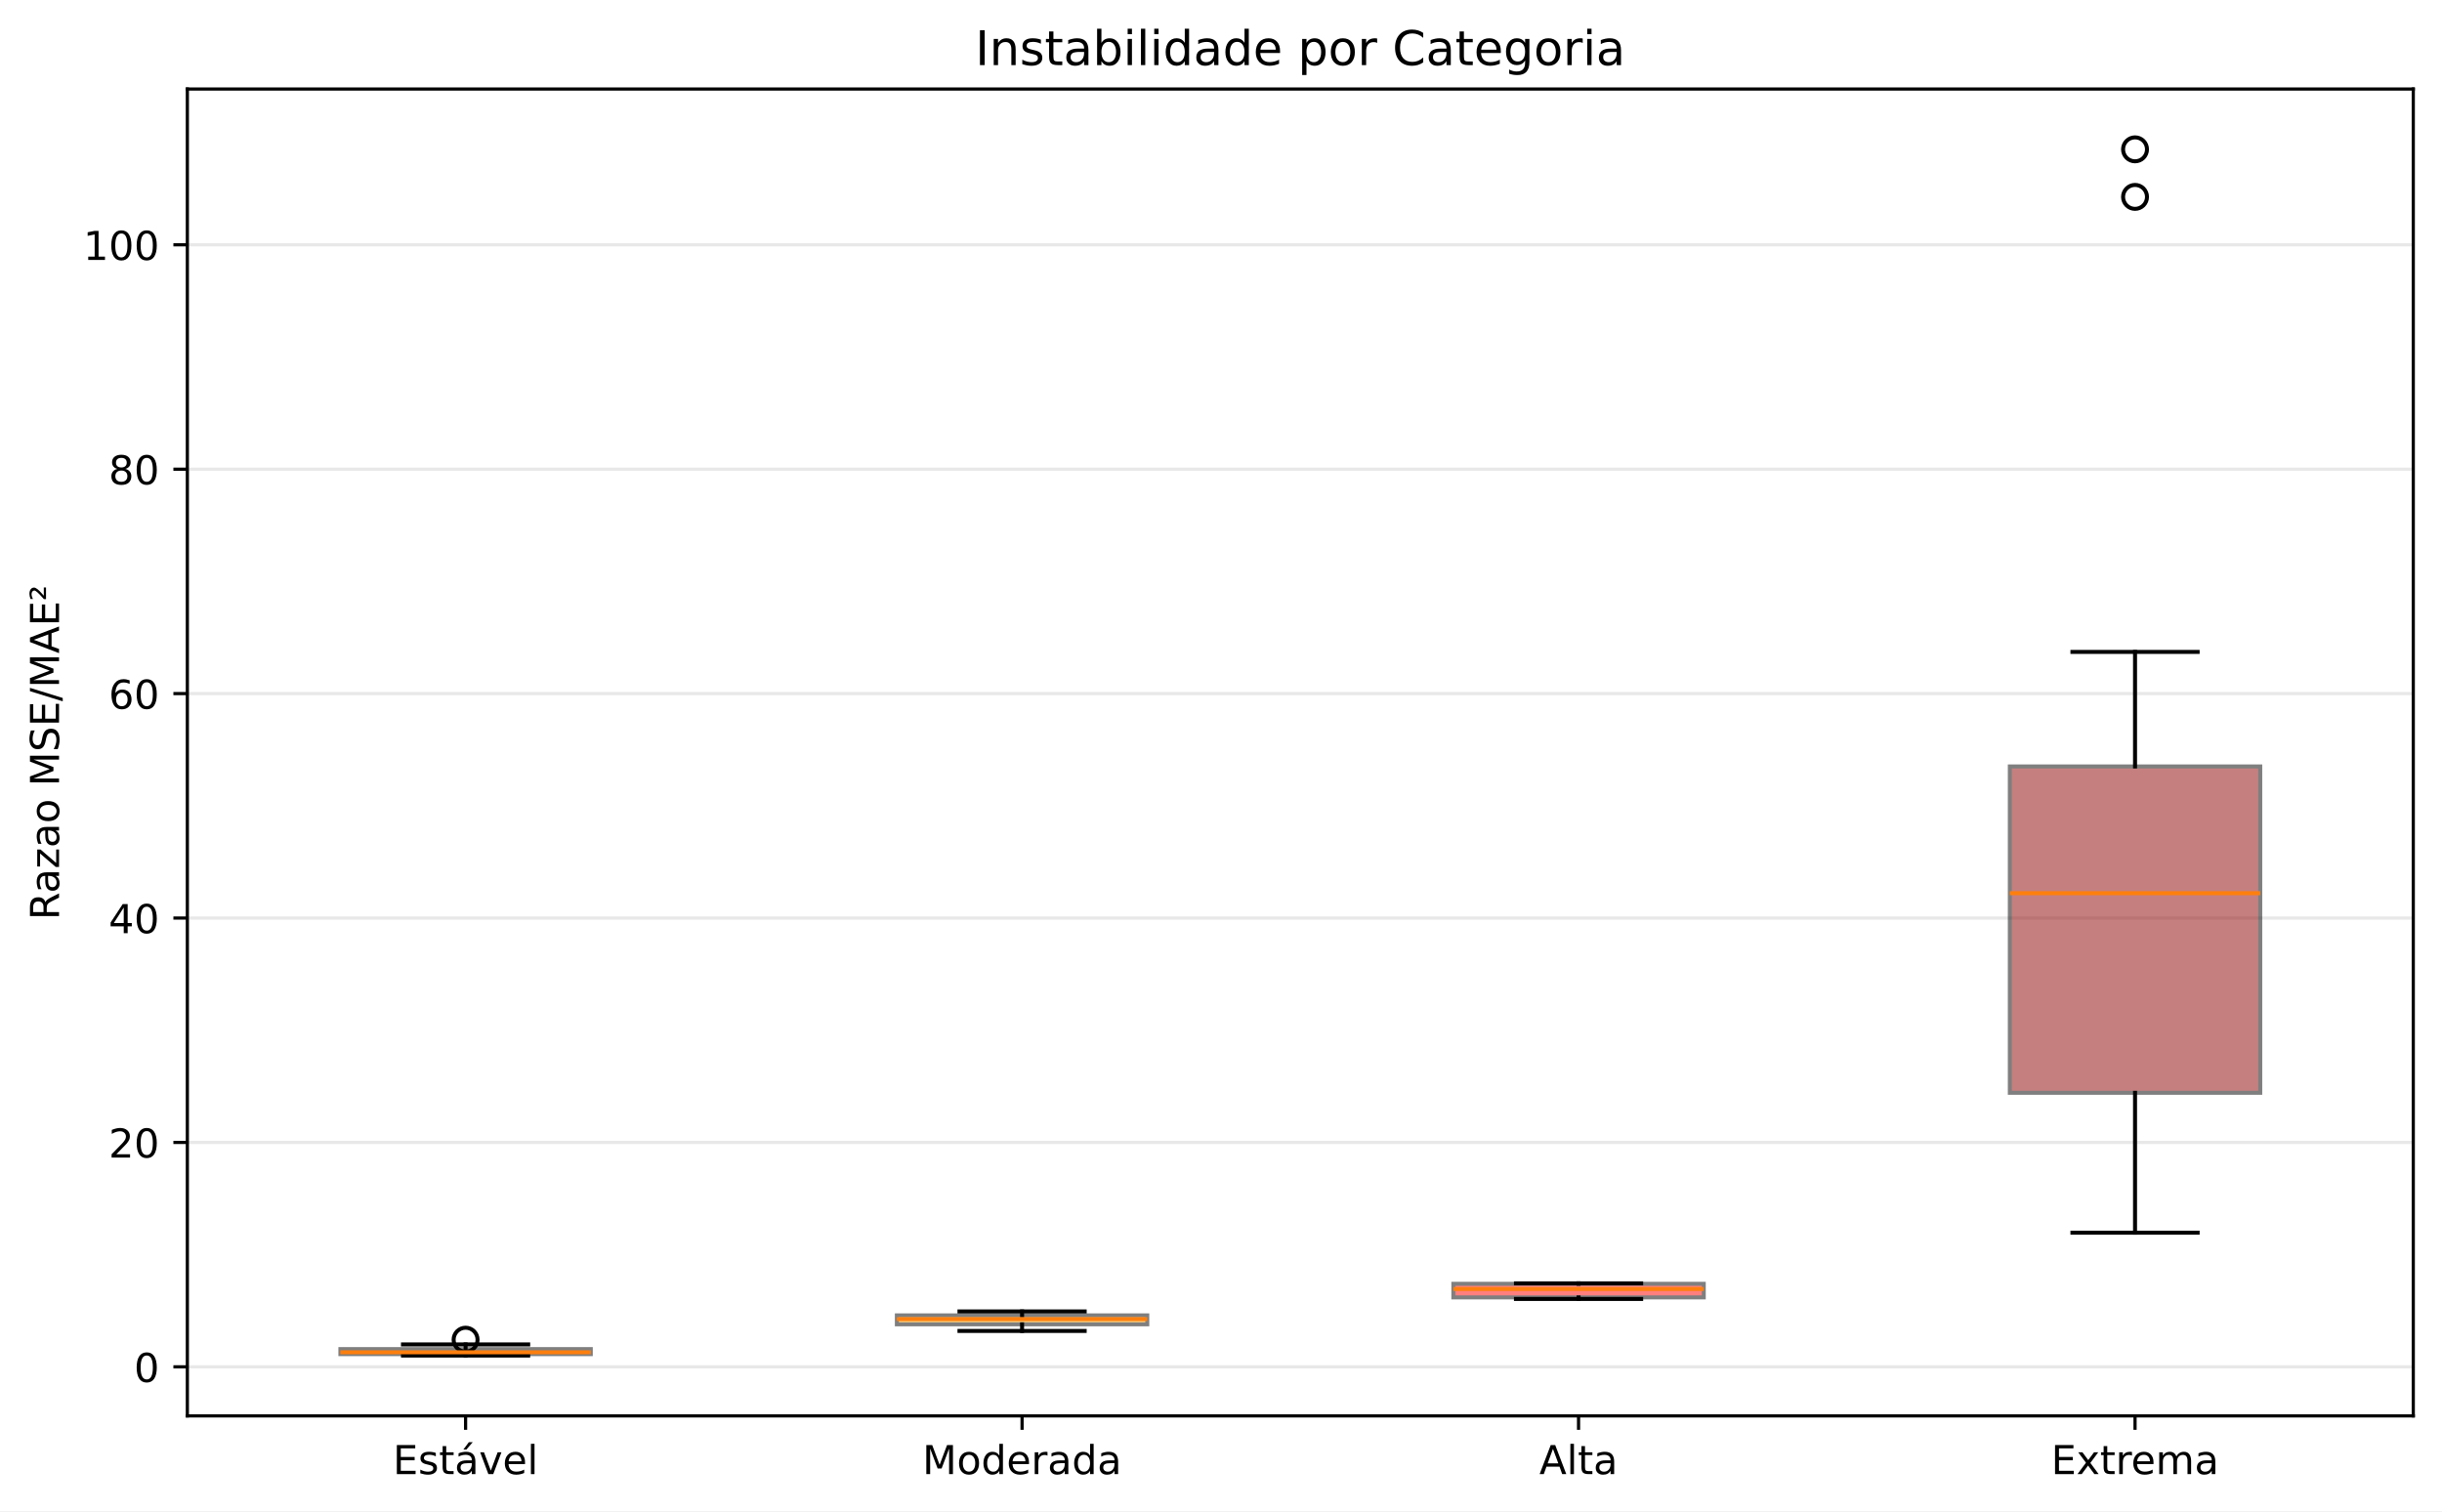
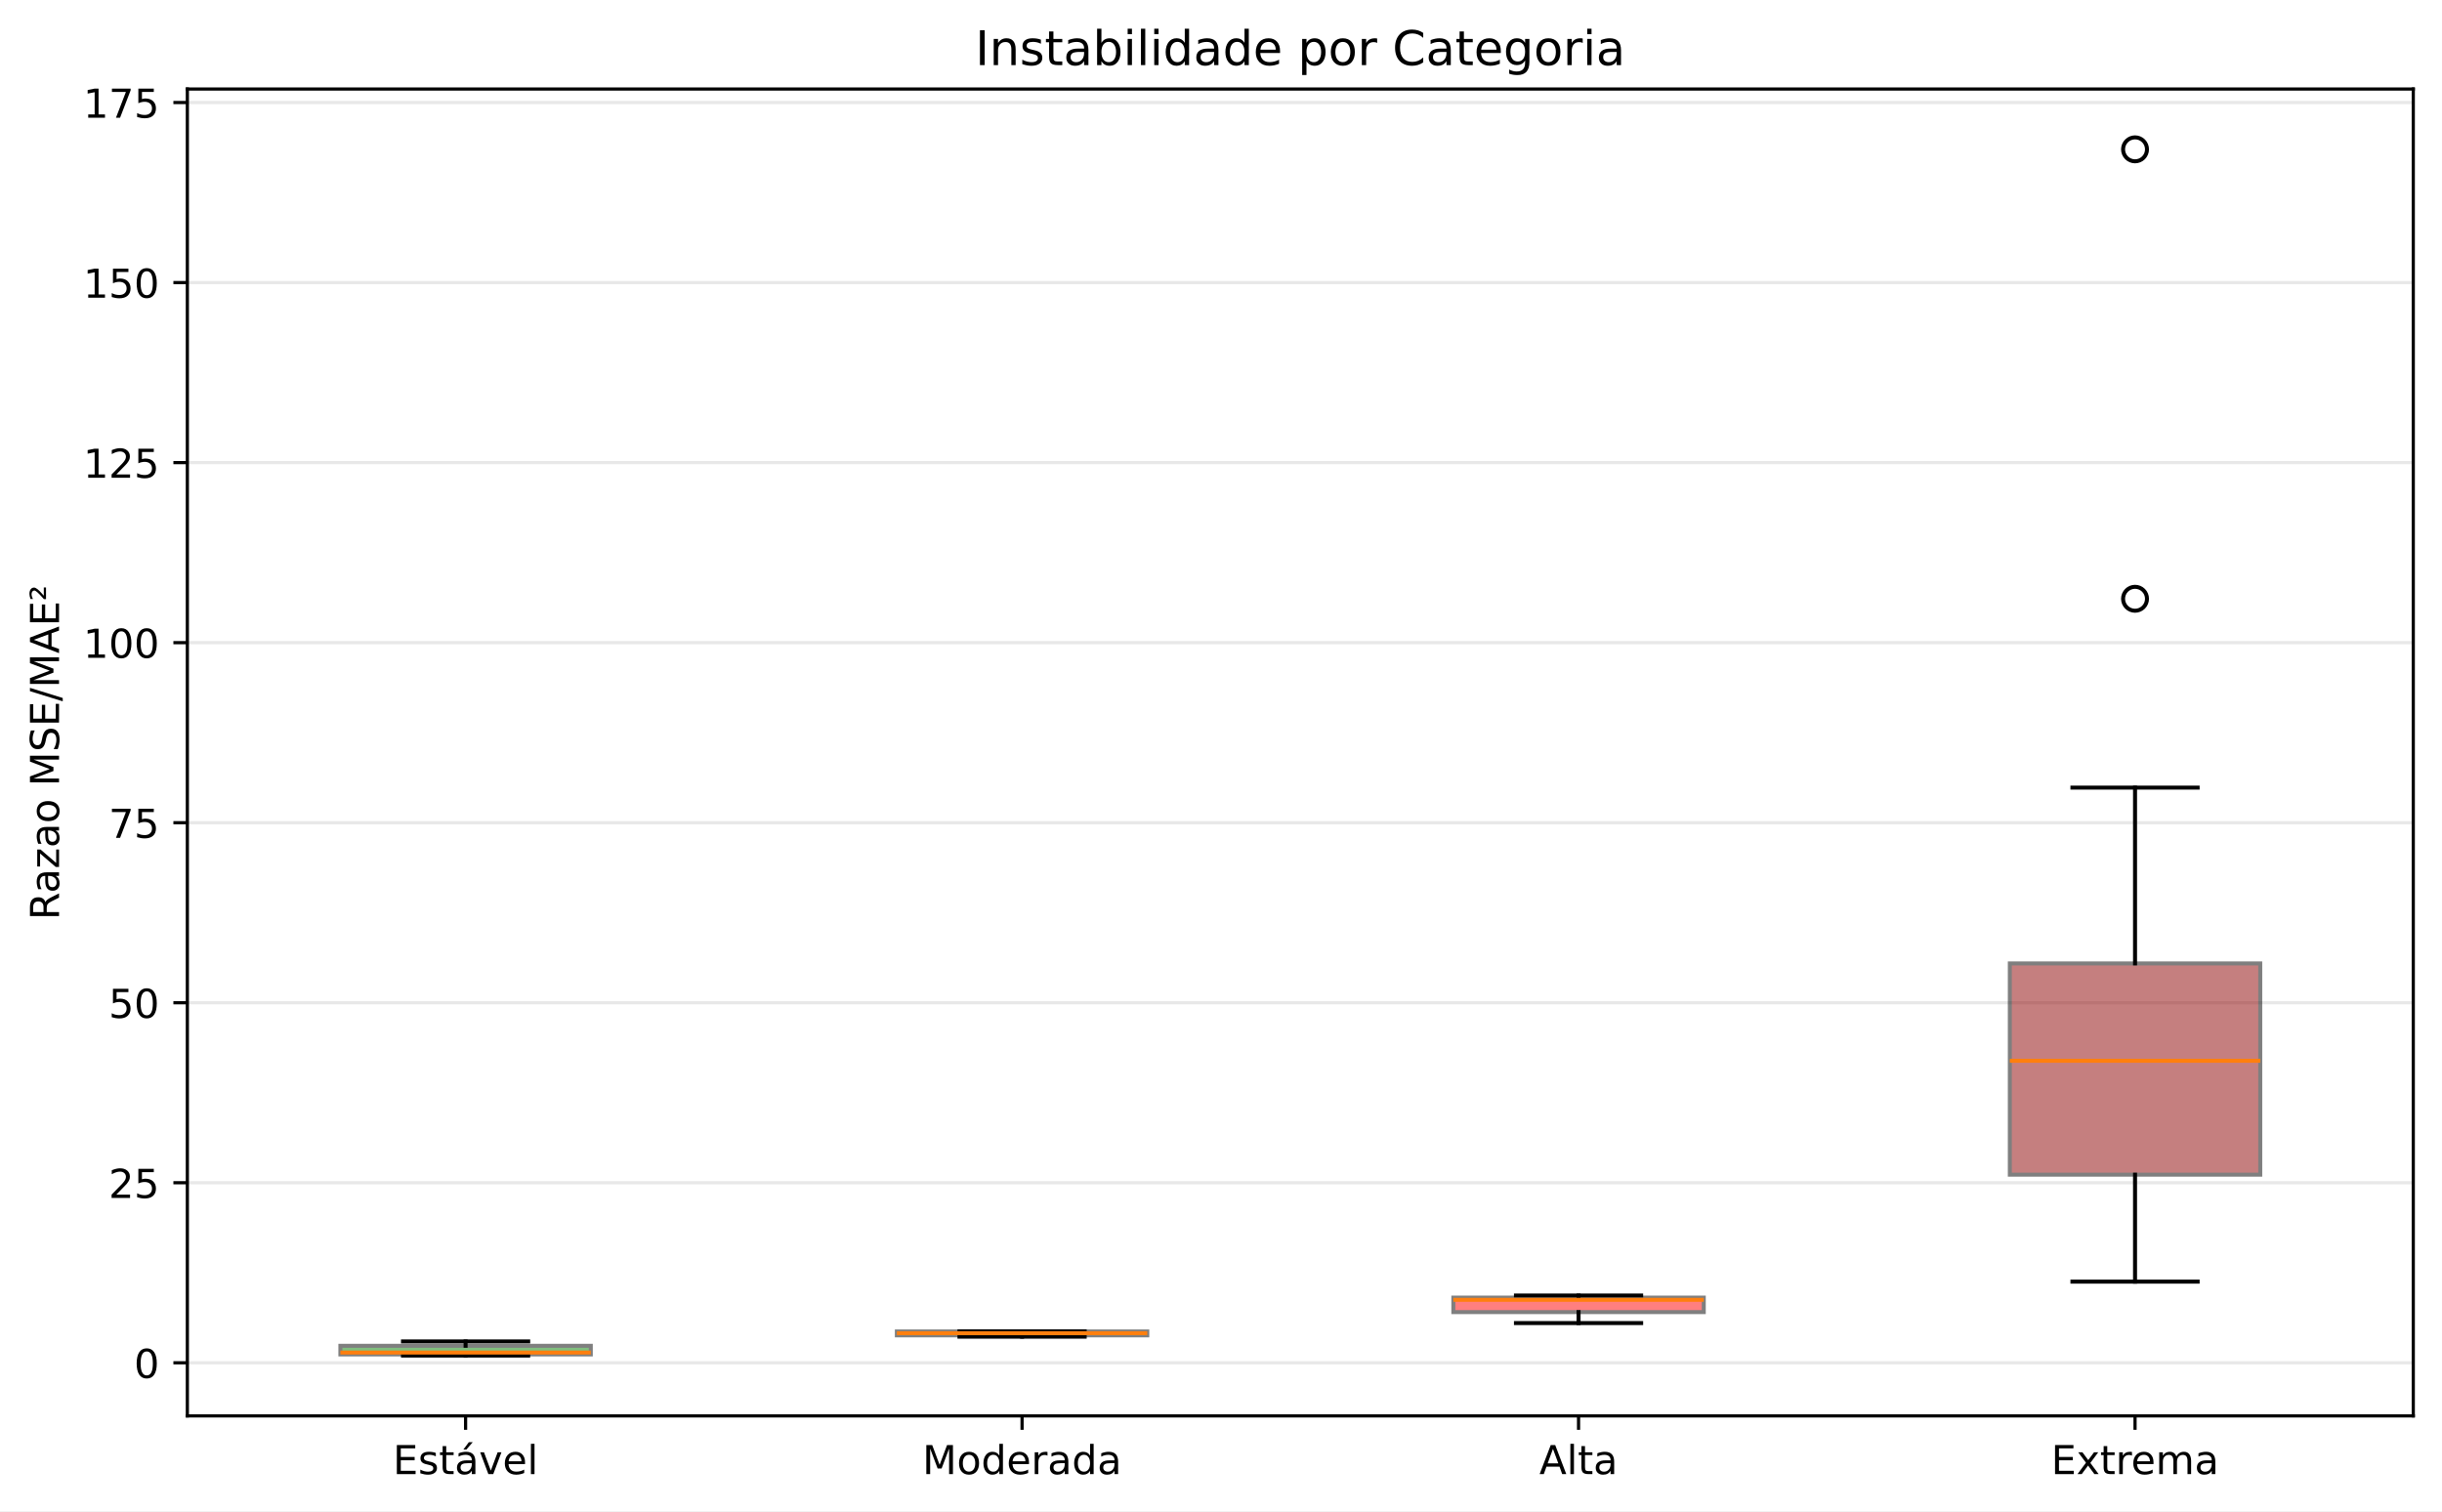
<svg xmlns="http://www.w3.org/2000/svg" xmlns:xlink="http://www.w3.org/1999/xlink" width="612.166pt" height="378.836pt" viewBox="0 0 612.166 378.836" version="1.1">
  <defs>
    <style type="text/css">*{stroke-linejoin: round; stroke-linecap: butt}</style>
  </defs>
  <g id="figure_1">
    <g id="patch_1">
      <path d="M 0 378.836  L 612.166 378.836  L 612.166 0  L 0 0  z " style="fill: #ffffff" />
    </g>
    <g id="axes_1">
      <g id="patch_2">
        <path d="M 46.966 354.958  L 604.966 354.958  L 604.966 22.318  L 46.966 22.318  z " style="fill: #ffffff" />
      </g>
      <g id="matplotlib.axis_1">
        <g id="xtick_1">
          <g id="line2d_1">
            <defs>
-               <path id="mc0d8f77e2a" d="M 0 0  L 0 3.5  " style="stroke: #000000; stroke-width: 0.8" />
+               <path id="m7fece9d2dd" d="M 0 0  L 0 3.5  " style="stroke: #000000; stroke-width: 0.8" />
            </defs>
            <g>
-               <use xlink:href="#mc0d8f77e2a" x="116.716" y="354.958" style="stroke: #000000; stroke-width: 0.8" />
+               <use xlink:href="#m7fece9d2dd" x="116.716" y="354.958" style="stroke: #000000; stroke-width: 0.8" />
            </g>
          </g>
          <g id="text_1">
            <g transform="translate(98.50234 369.5566) scale(0.1 -0.1)">
              <defs>
                <path id="DejaVuSans-45" d="M 628 4666  L 3578 4666  L 3578 4134  L 1259 4134  L 1259 2753  L 3481 2753  L 3481 2222  L 1259 2222  L 1259 531  L 3634 531  L 3634 0  L 628 0  L 628 4666  z " transform="scale(0.015625)" />
                <path id="DejaVuSans-73" d="M 2834 3397  L 2834 2853  Q 2591 2978 2328 3040  Q 2066 3103 1784 3103  Q 1356 3103 1142 2972  Q 928 2841 928 2578  Q 928 2378 1081 2264  Q 1234 2150 1697 2047  L 1894 2003  Q 2506 1872 2764 1633  Q 3022 1394 3022 966  Q 3022 478 2636 193  Q 2250 -91 1575 -91  Q 1294 -91 989 -36  Q 684 19 347 128  L 347 722  Q 666 556 975 473  Q 1284 391 1588 391  Q 1994 391 2212 530  Q 2431 669 2431 922  Q 2431 1156 2273 1281  Q 2116 1406 1581 1522  L 1381 1569  Q 847 1681 609 1914  Q 372 2147 372 2553  Q 372 3047 722 3315  Q 1072 3584 1716 3584  Q 2034 3584 2315 3537  Q 2597 3491 2834 3397  z " transform="scale(0.015625)" />
                <path id="DejaVuSans-74" d="M 1172 4494  L 1172 3500  L 2356 3500  L 2356 3053  L 1172 3053  L 1172 1153  Q 1172 725 1289 603  Q 1406 481 1766 481  L 2356 481  L 2356 0  L 1766 0  Q 1100 0 847 248  Q 594 497 594 1153  L 594 3053  L 172 3053  L 172 3500  L 594 3500  L 594 4494  L 1172 4494  z " transform="scale(0.015625)" />
                <path id="DejaVuSans-e1" d="M 2194 1759  Q 1497 1759 1228 1600  Q 959 1441 959 1056  Q 959 750 1161 570  Q 1363 391 1709 391  Q 2188 391 2477 730  Q 2766 1069 2766 1631  L 2766 1759  L 2194 1759  z M 3341 1997  L 3341 0  L 2766 0  L 2766 531  Q 2569 213 2275 61  Q 1981 -91 1556 -91  Q 1019 -91 701 211  Q 384 513 384 1019  Q 384 1609 779 1909  Q 1175 2209 1959 2209  L 2766 2209  L 2766 2266  Q 2766 2663 2505 2880  Q 2244 3097 1772 3097  Q 1472 3097 1187 3025  Q 903 2953 641 2809  L 641 3341  Q 956 3463 1253 3523  Q 1550 3584 1831 3584  Q 2591 3584 2966 3190  Q 3341 2797 3341 1997  z M 2290 5119  L 2912 5119  L 1894 3944  L 1415 3944  L 2290 5119  z " transform="scale(0.015625)" />
                <path id="DejaVuSans-76" d="M 191 3500  L 800 3500  L 1894 563  L 2988 3500  L 3597 3500  L 2284 0  L 1503 0  L 191 3500  z " transform="scale(0.015625)" />
                <path id="DejaVuSans-65" d="M 3597 1894  L 3597 1613  L 953 1613  Q 991 1019 1311 708  Q 1631 397 2203 397  Q 2534 397 2845 478  Q 3156 559 3463 722  L 3463 178  Q 3153 47 2828 -22  Q 2503 -91 2169 -91  Q 1331 -91 842 396  Q 353 884 353 1716  Q 353 2575 817 3079  Q 1281 3584 2069 3584  Q 2775 3584 3186 3129  Q 3597 2675 3597 1894  z M 3022 2063  Q 3016 2534 2758 2815  Q 2500 3097 2075 3097  Q 1594 3097 1305 2825  Q 1016 2553 972 2059  L 3022 2063  z " transform="scale(0.015625)" />
                <path id="DejaVuSans-6c" d="M 603 4863  L 1178 4863  L 1178 0  L 603 0  L 603 4863  z " transform="scale(0.015625)" />
              </defs>
              <use xlink:href="#DejaVuSans-45" />
              <use xlink:href="#DejaVuSans-73" transform="translate(63.18359 0)" />
              <use xlink:href="#DejaVuSans-74" transform="translate(115.2832 0)" />
              <use xlink:href="#DejaVuSans-e1" transform="translate(154.4922 0)" />
              <use xlink:href="#DejaVuSans-76" transform="translate(215.7715 0)" />
              <use xlink:href="#DejaVuSans-65" transform="translate(274.9512 0)" />
              <use xlink:href="#DejaVuSans-6c" transform="translate(336.4746 0)" />
            </g>
          </g>
        </g>
        <g id="xtick_2">
          <g id="line2d_2">
            <g>
-               <use xlink:href="#mc0d8f77e2a" x="256.216" y="354.958" style="stroke: #000000; stroke-width: 0.8" />
+               <use xlink:href="#m7fece9d2dd" x="256.216" y="354.958" style="stroke: #000000; stroke-width: 0.8" />
            </g>
          </g>
          <g id="text_2">
            <g transform="translate(231.2336 369.5566) scale(0.1 -0.1)">
              <defs>
                <path id="DejaVuSans-4d" d="M 628 4666  L 1569 4666  L 2759 1491  L 3956 4666  L 4897 4666  L 4897 0  L 4281 0  L 4281 4097  L 3078 897  L 2444 897  L 1241 4097  L 1241 0  L 628 0  L 628 4666  z " transform="scale(0.015625)" />
                <path id="DejaVuSans-6f" d="M 1959 3097  Q 1497 3097 1228 2736  Q 959 2375 959 1747  Q 959 1119 1226 758  Q 1494 397 1959 397  Q 2419 397 2687 759  Q 2956 1122 2956 1747  Q 2956 2369 2687 2733  Q 2419 3097 1959 3097  z M 1959 3584  Q 2709 3584 3137 3096  Q 3566 2609 3566 1747  Q 3566 888 3137 398  Q 2709 -91 1959 -91  Q 1206 -91 779 398  Q 353 888 353 1747  Q 353 2609 779 3096  Q 1206 3584 1959 3584  z " transform="scale(0.015625)" />
                <path id="DejaVuSans-64" d="M 2906 2969  L 2906 4863  L 3481 4863  L 3481 0  L 2906 0  L 2906 525  Q 2725 213 2448 61  Q 2172 -91 1784 -91  Q 1150 -91 751 415  Q 353 922 353 1747  Q 353 2572 751 3078  Q 1150 3584 1784 3584  Q 2172 3584 2448 3432  Q 2725 3281 2906 2969  z M 947 1747  Q 947 1113 1208 752  Q 1469 391 1925 391  Q 2381 391 2643 752  Q 2906 1113 2906 1747  Q 2906 2381 2643 2742  Q 2381 3103 1925 3103  Q 1469 3103 1208 2742  Q 947 2381 947 1747  z " transform="scale(0.015625)" />
                <path id="DejaVuSans-72" d="M 2631 2963  Q 2534 3019 2420 3045  Q 2306 3072 2169 3072  Q 1681 3072 1420 2755  Q 1159 2438 1159 1844  L 1159 0  L 581 0  L 581 3500  L 1159 3500  L 1159 2956  Q 1341 3275 1631 3429  Q 1922 3584 2338 3584  Q 2397 3584 2469 3576  Q 2541 3569 2628 3553  L 2631 2963  z " transform="scale(0.015625)" />
                <path id="DejaVuSans-61" d="M 2194 1759  Q 1497 1759 1228 1600  Q 959 1441 959 1056  Q 959 750 1161 570  Q 1363 391 1709 391  Q 2188 391 2477 730  Q 2766 1069 2766 1631  L 2766 1759  L 2194 1759  z M 3341 1997  L 3341 0  L 2766 0  L 2766 531  Q 2569 213 2275 61  Q 1981 -91 1556 -91  Q 1019 -91 701 211  Q 384 513 384 1019  Q 384 1609 779 1909  Q 1175 2209 1959 2209  L 2766 2209  L 2766 2266  Q 2766 2663 2505 2880  Q 2244 3097 1772 3097  Q 1472 3097 1187 3025  Q 903 2953 641 2809  L 641 3341  Q 956 3463 1253 3523  Q 1550 3584 1831 3584  Q 2591 3584 2966 3190  Q 3341 2797 3341 1997  z " transform="scale(0.015625)" />
              </defs>
              <use xlink:href="#DejaVuSans-4d" />
              <use xlink:href="#DejaVuSans-6f" transform="translate(86.2793 0)" />
              <use xlink:href="#DejaVuSans-64" transform="translate(147.4609 0)" />
              <use xlink:href="#DejaVuSans-65" transform="translate(210.9375 0)" />
              <use xlink:href="#DejaVuSans-72" transform="translate(272.4609 0)" />
              <use xlink:href="#DejaVuSans-61" transform="translate(313.5742 0)" />
              <use xlink:href="#DejaVuSans-64" transform="translate(374.8535 0)" />
              <use xlink:href="#DejaVuSans-61" transform="translate(438.3301 0)" />
            </g>
          </g>
        </g>
        <g id="xtick_3">
          <g id="line2d_3">
            <g>
-               <use xlink:href="#mc0d8f77e2a" x="395.716" y="354.958" style="stroke: #000000; stroke-width: 0.8" />
+               <use xlink:href="#m7fece9d2dd" x="395.716" y="354.958" style="stroke: #000000; stroke-width: 0.8" />
            </g>
          </g>
          <g id="text_3">
            <g transform="translate(385.882 369.5566) scale(0.1 -0.1)">
              <defs>
                <path id="DejaVuSans-41" d="M 2188 4044  L 1331 1722  L 3047 1722  L 2188 4044  z M 1831 4666  L 2547 4666  L 4325 0  L 3669 0  L 3244 1197  L 1141 1197  L 716 0  L 50 0  L 1831 4666  z " transform="scale(0.015625)" />
              </defs>
              <use xlink:href="#DejaVuSans-41" />
              <use xlink:href="#DejaVuSans-6c" transform="translate(68.4082 0)" />
              <use xlink:href="#DejaVuSans-74" transform="translate(96.19141 0)" />
              <use xlink:href="#DejaVuSans-61" transform="translate(135.4004 0)" />
            </g>
          </g>
        </g>
        <g id="xtick_4">
          <g id="line2d_4">
            <g>
-               <use xlink:href="#mc0d8f77e2a" x="535.216" y="354.958" style="stroke: #000000; stroke-width: 0.8" />
+               <use xlink:href="#m7fece9d2dd" x="535.216" y="354.958" style="stroke: #000000; stroke-width: 0.8" />
            </g>
          </g>
          <g id="text_4">
            <g transform="translate(514.1828 369.5566) scale(0.1 -0.1)">
              <defs>
                <path id="DejaVuSans-78" d="M 3513 3500  L 2247 1797  L 3578 0  L 2900 0  L 1881 1375  L 863 0  L 184 0  L 1544 1831  L 300 3500  L 978 3500  L 1906 2253  L 2834 3500  L 3513 3500  z " transform="scale(0.015625)" />
                <path id="DejaVuSans-6d" d="M 3328 2828  Q 3544 3216 3844 3400  Q 4144 3584 4550 3584  Q 5097 3584 5394 3201  Q 5691 2819 5691 2113  L 5691 0  L 5113 0  L 5113 2094  Q 5113 2597 4934 2840  Q 4756 3084 4391 3084  Q 3944 3084 3684 2787  Q 3425 2491 3425 1978  L 3425 0  L 2847 0  L 2847 2094  Q 2847 2600 2669 2842  Q 2491 3084 2119 3084  Q 1678 3084 1418 2786  Q 1159 2488 1159 1978  L 1159 0  L 581 0  L 581 3500  L 1159 3500  L 1159 2956  Q 1356 3278 1631 3431  Q 1906 3584 2284 3584  Q 2666 3584 2933 3390  Q 3200 3197 3328 2828  z " transform="scale(0.015625)" />
              </defs>
              <use xlink:href="#DejaVuSans-45" />
              <use xlink:href="#DejaVuSans-78" transform="translate(63.18359 0)" />
              <use xlink:href="#DejaVuSans-74" transform="translate(122.3633 0)" />
              <use xlink:href="#DejaVuSans-72" transform="translate(161.5723 0)" />
              <use xlink:href="#DejaVuSans-65" transform="translate(200.4355 0)" />
              <use xlink:href="#DejaVuSans-6d" transform="translate(261.959 0)" />
              <use xlink:href="#DejaVuSans-61" transform="translate(359.3711 0)" />
            </g>
          </g>
        </g>
      </g>
      <g id="matplotlib.axis_2">
        <g id="ytick_1">
          <g id="line2d_5">
-             <path d="M 46.966 342.659  L 604.966 342.659  " clip-path="url(#pc423da87f3)" style="fill: none; stroke: #b0b0b0; stroke-opacity: 0.3; stroke-width: 0.8; stroke-linecap: square" />
+             <path d="M 46.966 341.649  L 604.966 341.649  " clip-path="url(#p6af36f04df)" style="fill: none; stroke: #b0b0b0; stroke-opacity: 0.3; stroke-width: 0.8; stroke-linecap: square" />
          </g>
          <g id="line2d_6">
            <defs>
-               <path id="md2fed51155" d="M 0 0  L -3.5 0  " style="stroke: #000000; stroke-width: 0.8" />
+               <path id="m280bba5cdb" d="M 0 0  L -3.5 0  " style="stroke: #000000; stroke-width: 0.8" />
            </defs>
            <g>
-               <use xlink:href="#md2fed51155" x="46.966" y="342.659" style="stroke: #000000; stroke-width: 0.8" />
+               <use xlink:href="#m280bba5cdb" x="46.966" y="341.649" style="stroke: #000000; stroke-width: 0.8" />
            </g>
          </g>
          <g id="text_5">
-             <g transform="translate(33.60312 346.4587) scale(0.1 -0.1)">
+             <g transform="translate(33.60312 345.4481) scale(0.1 -0.1)">
              <defs>
                <path id="DejaVuSans-30" d="M 2034 4250  Q 1547 4250 1301 3770  Q 1056 3291 1056 2328  Q 1056 1369 1301 889  Q 1547 409 2034 409  Q 2525 409 2770 889  Q 3016 1369 3016 2328  Q 3016 3291 2770 3770  Q 2525 4250 2034 4250  z M 2034 4750  Q 2819 4750 3233 4129  Q 3647 3509 3647 2328  Q 3647 1150 3233 529  Q 2819 -91 2034 -91  Q 1250 -91 836 529  Q 422 1150 422 2328  Q 422 3509 836 4129  Q 1250 4750 2034 4750  z " transform="scale(0.015625)" />
              </defs>
              <use xlink:href="#DejaVuSans-30" />
            </g>
          </g>
        </g>
        <g id="ytick_2">
          <g id="line2d_7">
-             <path d="M 46.966 286.402  L 604.966 286.402  " clip-path="url(#pc423da87f3)" style="fill: none; stroke: #b0b0b0; stroke-opacity: 0.3; stroke-width: 0.8; stroke-linecap: square" />
+             <path d="M 46.966 296.514  L 604.966 296.514  " clip-path="url(#p6af36f04df)" style="fill: none; stroke: #b0b0b0; stroke-opacity: 0.3; stroke-width: 0.8; stroke-linecap: square" />
          </g>
          <g id="line2d_8">
            <g>
-               <use xlink:href="#md2fed51155" x="46.966" y="286.402" style="stroke: #000000; stroke-width: 0.8" />
+               <use xlink:href="#m280bba5cdb" x="46.966" y="296.514" style="stroke: #000000; stroke-width: 0.8" />
            </g>
          </g>
          <g id="text_6">
-             <g transform="translate(27.24063 290.2008) scale(0.1 -0.1)">
+             <g transform="translate(27.24063 300.3135) scale(0.1 -0.1)">
              <defs>
                <path id="DejaVuSans-32" d="M 1228 531  L 3431 531  L 3431 0  L 469 0  L 469 531  Q 828 903 1448 1529  Q 2069 2156 2228 2338  Q 2531 2678 2651 2914  Q 2772 3150 2772 3378  Q 2772 3750 2511 3984  Q 2250 4219 1831 4219  Q 1534 4219 1204 4116  Q 875 4013 500 3803  L 500 4441  Q 881 4594 1212 4672  Q 1544 4750 1819 4750  Q 2544 4750 2975 4387  Q 3406 4025 3406 3419  Q 3406 3131 3298 2873  Q 3191 2616 2906 2266  Q 2828 2175 2409 1742  Q 1991 1309 1228 531  z " transform="scale(0.015625)" />
+                 <path id="DejaVuSans-35" d="M 691 4666  L 3169 4666  L 3169 4134  L 1269 4134  L 1269 2991  Q 1406 3038 1543 3061  Q 1681 3084 1819 3084  Q 2600 3084 3056 2656  Q 3513 2228 3513 1497  Q 3513 744 3044 326  Q 2575 -91 1722 -91  Q 1428 -91 1123 -41  Q 819 9 494 109  L 494 744  Q 775 591 1075 516  Q 1375 441 1709 441  Q 2250 441 2565 725  Q 2881 1009 2881 1497  Q 2881 1984 2565 2268  Q 2250 2553 1709 2553  Q 1456 2553 1204 2497  Q 953 2441 691 2322  L 691 4666  z " transform="scale(0.015625)" />
              </defs>
              <use xlink:href="#DejaVuSans-32" />
-               <use xlink:href="#DejaVuSans-30" transform="translate(63.62305 0)" />
+               <use xlink:href="#DejaVuSans-35" transform="translate(63.62305 0)" />
            </g>
          </g>
        </g>
        <g id="ytick_3">
          <g id="line2d_9">
-             <path d="M 46.966 230.144  L 604.966 230.144  " clip-path="url(#pc423da87f3)" style="fill: none; stroke: #b0b0b0; stroke-opacity: 0.3; stroke-width: 0.8; stroke-linecap: square" />
+             <path d="M 46.966 251.38  L 604.966 251.38  " clip-path="url(#p6af36f04df)" style="fill: none; stroke: #b0b0b0; stroke-opacity: 0.3; stroke-width: 0.8; stroke-linecap: square" />
          </g>
          <g id="line2d_10">
            <g>
-               <use xlink:href="#md2fed51155" x="46.966" y="230.144" style="stroke: #000000; stroke-width: 0.8" />
+               <use xlink:href="#m280bba5cdb" x="46.966" y="251.38" style="stroke: #000000; stroke-width: 0.8" />
            </g>
          </g>
          <g id="text_7">
-             <g transform="translate(27.24063 233.943) scale(0.1 -0.1)">
-               <defs>
-                 <path id="DejaVuSans-34" d="M 2419 4116  L 825 1625  L 2419 1625  L 2419 4116  z M 2253 4666  L 3047 4666  L 3047 1625  L 3713 1625  L 3713 1100  L 3047 1100  L 3047 0  L 2419 0  L 2419 1100  L 313 1100  L 313 1709  L 2253 4666  z " transform="scale(0.015625)" />
-               </defs>
-               <use xlink:href="#DejaVuSans-34" />
+             <g transform="translate(27.24063 255.1789) scale(0.1 -0.1)">
+               <use xlink:href="#DejaVuSans-35" />
              <use xlink:href="#DejaVuSans-30" transform="translate(63.62305 0)" />
            </g>
          </g>
        </g>
        <g id="ytick_4">
          <g id="line2d_11">
-             <path d="M 46.966 173.886  L 604.966 173.886  " clip-path="url(#pc423da87f3)" style="fill: none; stroke: #b0b0b0; stroke-opacity: 0.3; stroke-width: 0.8; stroke-linecap: square" />
+             <path d="M 46.966 206.245  L 604.966 206.245  " clip-path="url(#p6af36f04df)" style="fill: none; stroke: #b0b0b0; stroke-opacity: 0.3; stroke-width: 0.8; stroke-linecap: square" />
          </g>
          <g id="line2d_12">
            <g>
-               <use xlink:href="#md2fed51155" x="46.966" y="173.886" style="stroke: #000000; stroke-width: 0.8" />
+               <use xlink:href="#m280bba5cdb" x="46.966" y="206.245" style="stroke: #000000; stroke-width: 0.8" />
            </g>
          </g>
          <g id="text_8">
-             <g transform="translate(27.24063 177.6851) scale(0.1 -0.1)">
-               <defs>
-                 <path id="DejaVuSans-36" d="M 2113 2584  Q 1688 2584 1439 2293  Q 1191 2003 1191 1497  Q 1191 994 1439 701  Q 1688 409 2113 409  Q 2538 409 2786 701  Q 3034 994 3034 1497  Q 3034 2003 2786 2293  Q 2538 2584 2113 2584  z M 3366 4563  L 3366 3988  Q 3128 4100 2886 4159  Q 2644 4219 2406 4219  Q 1781 4219 1451 3797  Q 1122 3375 1075 2522  Q 1259 2794 1537 2939  Q 1816 3084 2150 3084  Q 2853 3084 3261 2657  Q 3669 2231 3669 1497  Q 3669 778 3244 343  Q 2819 -91 2113 -91  Q 1303 -91 875 529  Q 447 1150 447 2328  Q 447 3434 972 4092  Q 1497 4750 2381 4750  Q 2619 4750 2861 4703  Q 3103 4656 3366 4563  z " transform="scale(0.015625)" />
-               </defs>
-               <use xlink:href="#DejaVuSans-36" />
-               <use xlink:href="#DejaVuSans-30" transform="translate(63.62305 0)" />
+             <g transform="translate(27.24063 210.0444) scale(0.1 -0.1)">
+               <defs>
+                 <path id="DejaVuSans-37" d="M 525 4666  L 3525 4666  L 3525 4397  L 1831 0  L 1172 0  L 2766 4134  L 525 4134  L 525 4666  z " transform="scale(0.015625)" />
+               </defs>
+               <use xlink:href="#DejaVuSans-37" />
+               <use xlink:href="#DejaVuSans-35" transform="translate(63.62305 0)" />
            </g>
          </g>
        </g>
        <g id="ytick_5">
          <g id="line2d_13">
-             <path d="M 46.966 117.628  L 604.966 117.628  " clip-path="url(#pc423da87f3)" style="fill: none; stroke: #b0b0b0; stroke-opacity: 0.3; stroke-width: 0.8; stroke-linecap: square" />
+             <path d="M 46.966 161.111  L 604.966 161.111  " clip-path="url(#p6af36f04df)" style="fill: none; stroke: #b0b0b0; stroke-opacity: 0.3; stroke-width: 0.8; stroke-linecap: square" />
          </g>
          <g id="line2d_14">
            <g>
-               <use xlink:href="#md2fed51155" x="46.966" y="117.628" style="stroke: #000000; stroke-width: 0.8" />
+               <use xlink:href="#m280bba5cdb" x="46.966" y="161.111" style="stroke: #000000; stroke-width: 0.8" />
            </g>
          </g>
          <g id="text_9">
-             <g transform="translate(27.24063 121.4273) scale(0.1 -0.1)">
-               <defs>
-                 <path id="DejaVuSans-38" d="M 2034 2216  Q 1584 2216 1326 1975  Q 1069 1734 1069 1313  Q 1069 891 1326 650  Q 1584 409 2034 409  Q 2484 409 2743 651  Q 3003 894 3003 1313  Q 3003 1734 2745 1975  Q 2488 2216 2034 2216  z M 1403 2484  Q 997 2584 770 2862  Q 544 3141 544 3541  Q 544 4100 942 4425  Q 1341 4750 2034 4750  Q 2731 4750 3128 4425  Q 3525 4100 3525 3541  Q 3525 3141 3298 2862  Q 3072 2584 2669 2484  Q 3125 2378 3379 2068  Q 3634 1759 3634 1313  Q 3634 634 3220 271  Q 2806 -91 2034 -91  Q 1263 -91 848 271  Q 434 634 434 1313  Q 434 1759 690 2068  Q 947 2378 1403 2484  z M 1172 3481  Q 1172 3119 1398 2916  Q 1625 2713 2034 2713  Q 2441 2713 2670 2916  Q 2900 3119 2900 3481  Q 2900 3844 2670 4047  Q 2441 4250 2034 4250  Q 1625 4250 1398 4047  Q 1172 3844 1172 3481  z " transform="scale(0.015625)" />
-               </defs>
-               <use xlink:href="#DejaVuSans-38" />
-               <use xlink:href="#DejaVuSans-30" transform="translate(63.62305 0)" />
-             </g>
-           </g>
-         </g>
-         <g id="ytick_6">
-           <g id="line2d_15">
-             <path d="M 46.966 61.37  L 604.966 61.37  " clip-path="url(#pc423da87f3)" style="fill: none; stroke: #b0b0b0; stroke-opacity: 0.3; stroke-width: 0.8; stroke-linecap: square" />
-           </g>
-           <g id="line2d_16">
-             <g>
-               <use xlink:href="#md2fed51155" x="46.966" y="61.37" style="stroke: #000000; stroke-width: 0.8" />
-             </g>
-           </g>
-           <g id="text_10">
-             <g transform="translate(20.87813 65.16943) scale(0.1 -0.1)">
+             <g transform="translate(20.87813 164.9098) scale(0.1 -0.1)">
              <defs>
                <path id="DejaVuSans-31" d="M 794 531  L 1825 531  L 1825 4091  L 703 3866  L 703 4441  L 1819 4666  L 2450 4666  L 2450 531  L 3481 531  L 3481 0  L 794 0  L 794 531  z " transform="scale(0.015625)" />
              </defs>
              <use xlink:href="#DejaVuSans-31" />
              <use xlink:href="#DejaVuSans-30" transform="translate(63.62305 0)" />
              <use xlink:href="#DejaVuSans-30" transform="translate(127.2461 0)" />
            </g>
          </g>
        </g>
-         <g id="text_11">
+         <g id="ytick_6">
+           <g id="line2d_15">
+             <path d="M 46.966 115.976  L 604.966 115.976  " clip-path="url(#p6af36f04df)" style="fill: none; stroke: #b0b0b0; stroke-opacity: 0.3; stroke-width: 0.8; stroke-linecap: square" />
+           </g>
+           <g id="line2d_16">
+             <g>
+               <use xlink:href="#m280bba5cdb" x="46.966" y="115.976" style="stroke: #000000; stroke-width: 0.8" />
+             </g>
+           </g>
+           <g id="text_10">
+             <g transform="translate(20.87813 119.7752) scale(0.1 -0.1)">
+               <use xlink:href="#DejaVuSans-31" />
+               <use xlink:href="#DejaVuSans-32" transform="translate(63.62305 0)" />
+               <use xlink:href="#DejaVuSans-35" transform="translate(127.2461 0)" />
+             </g>
+           </g>
+         </g>
+         <g id="ytick_7">
+           <g id="line2d_17">
+             <path d="M 46.966 70.841  L 604.966 70.841  " clip-path="url(#p6af36f04df)" style="fill: none; stroke: #b0b0b0; stroke-opacity: 0.3; stroke-width: 0.8; stroke-linecap: square" />
+           </g>
+           <g id="line2d_18">
+             <g>
+               <use xlink:href="#m280bba5cdb" x="46.966" y="70.841" style="stroke: #000000; stroke-width: 0.8" />
+             </g>
+           </g>
+           <g id="text_11">
+             <g transform="translate(20.87813 74.64056) scale(0.1 -0.1)">
+               <use xlink:href="#DejaVuSans-31" />
+               <use xlink:href="#DejaVuSans-35" transform="translate(63.62305 0)" />
+               <use xlink:href="#DejaVuSans-30" transform="translate(127.2461 0)" />
+             </g>
+           </g>
+         </g>
+         <g id="ytick_8">
+           <g id="line2d_19">
+             <path d="M 46.966 25.707  L 604.966 25.707  " clip-path="url(#p6af36f04df)" style="fill: none; stroke: #b0b0b0; stroke-opacity: 0.3; stroke-width: 0.8; stroke-linecap: square" />
+           </g>
+           <g id="line2d_20">
+             <g>
+               <use xlink:href="#m280bba5cdb" x="46.966" y="25.707" style="stroke: #000000; stroke-width: 0.8" />
+             </g>
+           </g>
+           <g id="text_12">
+             <g transform="translate(20.87813 29.50596) scale(0.1 -0.1)">
+               <use xlink:href="#DejaVuSans-31" />
+               <use xlink:href="#DejaVuSans-37" transform="translate(63.62305 0)" />
+               <use xlink:href="#DejaVuSans-35" transform="translate(127.2461 0)" />
+             </g>
+           </g>
+         </g>
+         <g id="text_13">
          <g transform="translate(14.79844 230.6311) rotate(-90) scale(0.1 -0.1)">
            <defs>
              <path id="DejaVuSans-52" d="M 2841 2188  Q 3044 2119 3236 1894  Q 3428 1669 3622 1275  L 4263 0  L 3584 0  L 2988 1197  Q 2756 1666 2539 1819  Q 2322 1972 1947 1972  L 1259 1972  L 1259 0  L 628 0  L 628 4666  L 2053 4666  Q 2853 4666 3247 4331  Q 3641 3997 3641 3322  Q 3641 2881 3436 2590  Q 3231 2300 2841 2188  z M 1259 4147  L 1259 2491  L 2053 2491  Q 2509 2491 2742 2702  Q 2975 2913 2975 3322  Q 2975 3731 2742 3939  Q 2509 4147 2053 4147  L 1259 4147  z " transform="scale(0.015625)" />
              <path id="DejaVuSans-7a" d="M 353 3500  L 3084 3500  L 3084 2975  L 922 459  L 3084 459  L 3084 0  L 275 0  L 275 525  L 2438 3041  L 353 3041  L 353 3500  z " transform="scale(0.015625)" />
              <path id="DejaVuSans-20" transform="scale(0.015625)" />
              <path id="DejaVuSans-53" d="M 3425 4513  L 3425 3897  Q 3066 4069 2747 4153  Q 2428 4238 2131 4238  Q 1616 4238 1336 4038  Q 1056 3838 1056 3469  Q 1056 3159 1242 3001  Q 1428 2844 1947 2747  L 2328 2669  Q 3034 2534 3370 2195  Q 3706 1856 3706 1288  Q 3706 609 3251 259  Q 2797 -91 1919 -91  Q 1588 -91 1214 -16  Q 841 59 441 206  L 441 856  Q 825 641 1194 531  Q 1563 422 1919 422  Q 2459 422 2753 634  Q 3047 847 3047 1241  Q 3047 1584 2836 1778  Q 2625 1972 2144 2069  L 1759 2144  Q 1053 2284 737 2584  Q 422 2884 422 3419  Q 422 4038 858 4394  Q 1294 4750 2059 4750  Q 2388 4750 2728 4690  Q 3069 4631 3425 4513  z " transform="scale(0.015625)" />
              <path id="DejaVuSans-2f" d="M 1625 4666  L 2156 4666  L 531 -594  L 0 -594  L 1625 4666  z " transform="scale(0.015625)" />
              <path id="DejaVuSans-b2" d="M 838 2444  L 2163 2444  L 2163 2088  L 294 2088  L 294 2431  Q 400 2528 597 2703  Q 1672 3656 1672 3950  Q 1672 4156 1509 4282  Q 1347 4409 1081 4409  Q 919 4409 728 4354  Q 538 4300 313 4191  L 313 4575  Q 553 4663 761 4706  Q 969 4750 1147 4750  Q 1600 4750 1872 4544  Q 2144 4338 2144 4000  Q 2144 3566 1109 2678  Q 934 2528 838 2444  z " transform="scale(0.015625)" />
            </defs>
            <use xlink:href="#DejaVuSans-52" />
            <use xlink:href="#DejaVuSans-61" transform="translate(67.23242 0)" />
            <use xlink:href="#DejaVuSans-7a" transform="translate(128.5117 0)" />
            <use xlink:href="#DejaVuSans-61" transform="translate(181.002 0)" />
            <use xlink:href="#DejaVuSans-6f" transform="translate(242.2812 0)" />
            <use xlink:href="#DejaVuSans-20" transform="translate(303.4629 0)" />
            <use xlink:href="#DejaVuSans-4d" transform="translate(335.25 0)" />
            <use xlink:href="#DejaVuSans-53" transform="translate(421.5293 0)" />
            <use xlink:href="#DejaVuSans-45" transform="translate(485.0059 0)" />
            <use xlink:href="#DejaVuSans-2f" transform="translate(548.1895 0)" />
            <use xlink:href="#DejaVuSans-4d" transform="translate(581.8809 0)" />
            <use xlink:href="#DejaVuSans-41" transform="translate(668.1602 0)" />
            <use xlink:href="#DejaVuSans-45" transform="translate(736.5684 0)" />
            <use xlink:href="#DejaVuSans-b2" transform="translate(799.752 0)" />
          </g>
        </g>
      </g>
      <g id="patch_3">
-         <path d="M 85.328 339.475  L 148.103 339.475  L 148.103 338.212  L 85.328 338.212  L 85.328 339.475  z " clip-path="url(#pc423da87f3)" style="fill: #008000; opacity: 0.5; stroke: #000000; stroke-linejoin: miter" />
-       </g>
-       <g id="line2d_17">
-         <path d="M 116.716 339.475  L 116.716 339.838  " clip-path="url(#pc423da87f3)" style="fill: none; stroke: #000000; stroke-linecap: square" />
-       </g>
-       <g id="line2d_18">
-         <path d="M 116.716 338.212  L 116.716 337.048  " clip-path="url(#pc423da87f3)" style="fill: none; stroke: #000000; stroke-linecap: square" />
-       </g>
-       <g id="line2d_19">
-         <path d="M 101.022 339.838  L 132.409 339.838  " clip-path="url(#pc423da87f3)" style="fill: none; stroke: #000000; stroke-linecap: square" />
-       </g>
-       <g id="line2d_20">
-         <path d="M 101.022 337.048  L 132.409 337.048  " clip-path="url(#pc423da87f3)" style="fill: none; stroke: #000000; stroke-linecap: square" />
+         <path d="M 85.328 339.547  L 148.103 339.547  L 148.103 337.388  L 85.328 337.388  L 85.328 339.547  z " clip-path="url(#p6af36f04df)" style="fill: #008000; opacity: 0.5; stroke: #000000; stroke-linejoin: miter" />
      </g>
      <g id="line2d_21">
+         <path d="M 116.716 339.547  L 116.716 339.838  " clip-path="url(#p6af36f04df)" style="fill: none; stroke: #000000; stroke-linecap: square" />
+       </g>
+       <g id="line2d_22">
+         <path d="M 116.716 337.388  L 116.716 336.289  " clip-path="url(#p6af36f04df)" style="fill: none; stroke: #000000; stroke-linecap: square" />
+       </g>
+       <g id="line2d_23">
+         <path d="M 101.022 339.838  L 132.409 339.838  " clip-path="url(#p6af36f04df)" style="fill: none; stroke: #000000; stroke-linecap: square" />
+       </g>
+       <g id="line2d_24">
+         <path d="M 101.022 336.289  L 132.409 336.289  " clip-path="url(#p6af36f04df)" style="fill: none; stroke: #000000; stroke-linecap: square" />
+       </g>
+       <g id="line2d_25" />
+       <g id="patch_4">
+         <path d="M 224.828 334.77  L 287.603 334.77  L 287.603 333.792  L 224.828 333.792  L 224.828 334.77  z " clip-path="url(#p6af36f04df)" style="fill: #ffa500; opacity: 0.5; stroke: #000000; stroke-linejoin: miter" />
+       </g>
+       <g id="line2d_26">
+         <path d="M 256.216 334.77  L 256.216 335.095  " clip-path="url(#p6af36f04df)" style="fill: none; stroke: #000000; stroke-linecap: square" />
+       </g>
+       <g id="line2d_27">
+         <path d="M 256.216 333.792  L 256.216 333.767  " clip-path="url(#p6af36f04df)" style="fill: none; stroke: #000000; stroke-linecap: square" />
+       </g>
+       <g id="line2d_28">
+         <path d="M 240.522 335.095  L 271.909 335.095  " clip-path="url(#p6af36f04df)" style="fill: none; stroke: #000000; stroke-linecap: square" />
+       </g>
+       <g id="line2d_29">
+         <path d="M 240.522 333.767  L 271.909 333.767  " clip-path="url(#p6af36f04df)" style="fill: none; stroke: #000000; stroke-linecap: square" />
+       </g>
+       <g id="line2d_30" />
+       <g id="patch_5">
+         <path d="M 364.328 328.938  L 427.103 328.938  L 427.103 325.308  L 364.328 325.308  L 364.328 328.938  z " clip-path="url(#p6af36f04df)" style="fill: #ff0000; opacity: 0.5; stroke: #000000; stroke-linejoin: miter" />
+       </g>
+       <g id="line2d_31">
+         <path d="M 395.716 328.938  L 395.716 331.683  " clip-path="url(#p6af36f04df)" style="fill: none; stroke: #000000; stroke-linecap: square" />
+       </g>
+       <g id="line2d_32">
+         <path d="M 395.716 325.308  L 395.716 324.779  " clip-path="url(#p6af36f04df)" style="fill: none; stroke: #000000; stroke-linecap: square" />
+       </g>
+       <g id="line2d_33">
+         <path d="M 380.022 331.683  L 411.409 331.683  " clip-path="url(#p6af36f04df)" style="fill: none; stroke: #000000; stroke-linecap: square" />
+       </g>
+       <g id="line2d_34">
+         <path d="M 380.022 324.779  L 411.409 324.779  " clip-path="url(#p6af36f04df)" style="fill: none; stroke: #000000; stroke-linecap: square" />
+       </g>
+       <g id="line2d_35" />
+       <g id="patch_6">
+         <path d="M 503.828 294.488  L 566.603 294.488  L 566.603 241.53  L 503.828 241.53  L 503.828 294.488  z " clip-path="url(#p6af36f04df)" style="fill: #8b0000; opacity: 0.5; stroke: #000000; stroke-linejoin: miter" />
+       </g>
+       <g id="line2d_36">
+         <path d="M 535.216 294.488  L 535.216 321.297  " clip-path="url(#p6af36f04df)" style="fill: none; stroke: #000000; stroke-linecap: square" />
+       </g>
+       <g id="line2d_37">
+         <path d="M 535.216 241.53  L 535.216 197.449  " clip-path="url(#p6af36f04df)" style="fill: none; stroke: #000000; stroke-linecap: square" />
+       </g>
+       <g id="line2d_38">
+         <path d="M 519.522 321.297  L 550.909 321.297  " clip-path="url(#p6af36f04df)" style="fill: none; stroke: #000000; stroke-linecap: square" />
+       </g>
+       <g id="line2d_39">
+         <path d="M 519.522 197.449  L 550.909 197.449  " clip-path="url(#p6af36f04df)" style="fill: none; stroke: #000000; stroke-linecap: square" />
+       </g>
+       <g id="line2d_40">
        <defs>
-           <path id="maffca0a828" d="M 0 3  C 0.796 3 1.559 2.684 2.121 2.121  C 2.684 1.559 3 0.796 3 0  C 3 -0.796 2.684 -1.559 2.121 -2.121  C 1.559 -2.684 0.796 -3 0 -3  C -0.796 -3 -1.559 -2.684 -2.121 -2.121  C -2.684 -1.559 -3 -0.796 -3 0  C -3 0.796 -2.684 1.559 -2.121 2.121  C -1.559 2.684 -0.796 3 0 3  z " style="stroke: #000000" />
+           <path id="mea7218dabf" d="M 0 3  C 0.796 3 1.559 2.684 2.121 2.121  C 2.684 1.559 3 0.796 3 0  C 3 -0.796 2.684 -1.559 2.121 -2.121  C 1.559 -2.684 0.796 -3 0 -3  C -0.796 -3 -1.559 -2.684 -2.121 -2.121  C -2.684 -1.559 -3 -0.796 -3 0  C -3 0.796 -2.684 1.559 -2.121 2.121  C -1.559 2.684 -0.796 3 0 3  z " style="stroke: #000000" />
        </defs>
-         <g clip-path="url(#pc423da87f3)">
-           <use xlink:href="#maffca0a828" x="116.716" y="335.855" style="fill-opacity: 0; stroke: #000000" />
-         </g>
-       </g>
-       <g id="patch_4">
-         <path d="M 224.828 332.001  L 287.603 332.001  L 287.603 329.758  L 224.828 329.758  L 224.828 332.001  z " clip-path="url(#pc423da87f3)" style="fill: #ffa500; opacity: 0.5; stroke: #000000; stroke-linejoin: miter" />
-       </g>
-       <g id="line2d_22">
-         <path d="M 256.216 332.001  L 256.216 333.667  " clip-path="url(#pc423da87f3)" style="fill: none; stroke: #000000; stroke-linecap: square" />
-       </g>
-       <g id="line2d_23">
-         <path d="M 256.216 329.758  L 256.216 328.775  " clip-path="url(#pc423da87f3)" style="fill: none; stroke: #000000; stroke-linecap: square" />
-       </g>
-       <g id="line2d_24">
-         <path d="M 240.522 333.667  L 271.909 333.667  " clip-path="url(#pc423da87f3)" style="fill: none; stroke: #000000; stroke-linecap: square" />
-       </g>
-       <g id="line2d_25">
-         <path d="M 240.522 328.775  L 271.909 328.775  " clip-path="url(#pc423da87f3)" style="fill: none; stroke: #000000; stroke-linecap: square" />
-       </g>
-       <g id="line2d_26" />
-       <g id="patch_5">
-         <path d="M 364.328 325.253  L 427.103 325.253  L 427.103 321.844  L 364.328 321.844  L 364.328 325.253  z " clip-path="url(#pc423da87f3)" style="fill: #ff0000; opacity: 0.5; stroke: #000000; stroke-linejoin: miter" />
-       </g>
-       <g id="line2d_27">
-         <path d="M 395.716 325.253  L 395.716 325.641  " clip-path="url(#pc423da87f3)" style="fill: none; stroke: #000000; stroke-linecap: square" />
-       </g>
-       <g id="line2d_28">
-         <path d="M 395.716 321.844  L 395.716 321.732  " clip-path="url(#pc423da87f3)" style="fill: none; stroke: #000000; stroke-linecap: square" />
-       </g>
-       <g id="line2d_29">
-         <path d="M 380.022 325.641  L 411.409 325.641  " clip-path="url(#pc423da87f3)" style="fill: none; stroke: #000000; stroke-linecap: square" />
-       </g>
-       <g id="line2d_30">
-         <path d="M 380.022 321.732  L 411.409 321.732  " clip-path="url(#pc423da87f3)" style="fill: none; stroke: #000000; stroke-linecap: square" />
-       </g>
-       <g id="line2d_31" />
-       <g id="patch_6">
-         <path d="M 503.828 273.963  L 566.603 273.963  L 566.603 192.142  L 503.828 192.142  L 503.828 273.963  z " clip-path="url(#pc423da87f3)" style="fill: #8b0000; opacity: 0.5; stroke: #000000; stroke-linejoin: miter" />
-       </g>
-       <g id="line2d_32">
-         <path d="M 535.216 273.963  L 535.216 309.029  " clip-path="url(#pc423da87f3)" style="fill: none; stroke: #000000; stroke-linecap: square" />
-       </g>
-       <g id="line2d_33">
-         <path d="M 535.216 192.142  L 535.216 163.43  " clip-path="url(#pc423da87f3)" style="fill: none; stroke: #000000; stroke-linecap: square" />
-       </g>
-       <g id="line2d_34">
-         <path d="M 519.522 309.029  L 550.909 309.029  " clip-path="url(#pc423da87f3)" style="fill: none; stroke: #000000; stroke-linecap: square" />
-       </g>
-       <g id="line2d_35">
-         <path d="M 519.522 163.43  L 550.909 163.43  " clip-path="url(#pc423da87f3)" style="fill: none; stroke: #000000; stroke-linecap: square" />
-       </g>
-       <g id="line2d_36">
-         <g clip-path="url(#pc423da87f3)">
-           <use xlink:href="#maffca0a828" x="535.216" y="37.438" style="fill-opacity: 0; stroke: #000000" />
-           <use xlink:href="#maffca0a828" x="535.216" y="49.362" style="fill-opacity: 0; stroke: #000000" />
-         </g>
-       </g>
-       <g id="line2d_37">
-         <path d="M 85.328 339.013  L 148.103 339.013  " clip-path="url(#pc423da87f3)" style="fill: none; stroke: #ff7f0e" />
-       </g>
-       <g id="line2d_38">
-         <path d="M 224.828 330.696  L 287.603 330.696  " clip-path="url(#pc423da87f3)" style="fill: none; stroke: #ff7f0e" />
-       </g>
-       <g id="line2d_39">
-         <path d="M 364.328 323.149  L 427.103 323.149  " clip-path="url(#pc423da87f3)" style="fill: none; stroke: #ff7f0e" />
-       </g>
-       <g id="line2d_40">
-         <path d="M 503.828 223.924  L 566.603 223.924  " clip-path="url(#pc423da87f3)" style="fill: none; stroke: #ff7f0e" />
+         <g clip-path="url(#p6af36f04df)">
+           <use xlink:href="#mea7218dabf" x="535.216" y="150.11" style="fill-opacity: 0; stroke: #000000" />
+           <use xlink:href="#mea7218dabf" x="535.216" y="37.438" style="fill-opacity: 0; stroke: #000000" />
+         </g>
+       </g>
+       <g id="line2d_41">
+         <path d="M 85.328 339.078  L 148.103 339.078  " clip-path="url(#p6af36f04df)" style="fill: none; stroke: #ff7f0e" />
+       </g>
+       <g id="line2d_42">
+         <path d="M 224.828 334.232  L 287.603 334.232  " clip-path="url(#p6af36f04df)" style="fill: none; stroke: #ff7f0e" />
+       </g>
+       <g id="line2d_43">
+         <path d="M 364.328 325.859  L 427.103 325.859  " clip-path="url(#p6af36f04df)" style="fill: none; stroke: #ff7f0e" />
+       </g>
+       <g id="line2d_44">
+         <path d="M 503.828 265.929  L 566.603 265.929  " clip-path="url(#p6af36f04df)" style="fill: none; stroke: #ff7f0e" />
      </g>
      <g id="patch_7">
        <path d="M 46.966 354.958  L 46.966 22.318  " style="fill: none; stroke: #000000; stroke-width: 0.8; stroke-linejoin: miter; stroke-linecap: square" />
      </g>
      <g id="patch_8">
        <path d="M 604.966 354.958  L 604.966 22.318  " style="fill: none; stroke: #000000; stroke-width: 0.8; stroke-linejoin: miter; stroke-linecap: square" />
      </g>
      <g id="patch_9">
        <path d="M 46.966 354.958  L 604.966 354.958  " style="fill: none; stroke: #000000; stroke-width: 0.8; stroke-linejoin: miter; stroke-linecap: square" />
      </g>
      <g id="patch_10">
        <path d="M 46.966 22.318  L 604.966 22.318  " style="fill: none; stroke: #000000; stroke-width: 0.8; stroke-linejoin: miter; stroke-linecap: square" />
      </g>
-       <g id="text_12">
+       <g id="text_14">
        <g transform="translate(244.48 16.31812) scale(0.12 -0.12)">
          <defs>
            <path id="DejaVuSans-49" d="M 628 4666  L 1259 4666  L 1259 0  L 628 0  L 628 4666  z " transform="scale(0.015625)" />
            <path id="DejaVuSans-6e" d="M 3513 2113  L 3513 0  L 2938 0  L 2938 2094  Q 2938 2591 2744 2837  Q 2550 3084 2163 3084  Q 1697 3084 1428 2787  Q 1159 2491 1159 1978  L 1159 0  L 581 0  L 581 3500  L 1159 3500  L 1159 2956  Q 1366 3272 1645 3428  Q 1925 3584 2291 3584  Q 2894 3584 3203 3211  Q 3513 2838 3513 2113  z " transform="scale(0.015625)" />
            <path id="DejaVuSans-62" d="M 3116 1747  Q 3116 2381 2855 2742  Q 2594 3103 2138 3103  Q 1681 3103 1420 2742  Q 1159 2381 1159 1747  Q 1159 1113 1420 752  Q 1681 391 2138 391  Q 2594 391 2855 752  Q 3116 1113 3116 1747  z M 1159 2969  Q 1341 3281 1617 3432  Q 1894 3584 2278 3584  Q 2916 3584 3314 3078  Q 3713 2572 3713 1747  Q 3713 922 3314 415  Q 2916 -91 2278 -91  Q 1894 -91 1617 61  Q 1341 213 1159 525  L 1159 0  L 581 0  L 581 4863  L 1159 4863  L 1159 2969  z " transform="scale(0.015625)" />
            <path id="DejaVuSans-69" d="M 603 3500  L 1178 3500  L 1178 0  L 603 0  L 603 3500  z M 603 4863  L 1178 4863  L 1178 4134  L 603 4134  L 603 4863  z " transform="scale(0.015625)" />
            <path id="DejaVuSans-70" d="M 1159 525  L 1159 -1331  L 581 -1331  L 581 3500  L 1159 3500  L 1159 2969  Q 1341 3281 1617 3432  Q 1894 3584 2278 3584  Q 2916 3584 3314 3078  Q 3713 2572 3713 1747  Q 3713 922 3314 415  Q 2916 -91 2278 -91  Q 1894 -91 1617 61  Q 1341 213 1159 525  z M 3116 1747  Q 3116 2381 2855 2742  Q 2594 3103 2138 3103  Q 1681 3103 1420 2742  Q 1159 2381 1159 1747  Q 1159 1113 1420 752  Q 1681 391 2138 391  Q 2594 391 2855 752  Q 3116 1113 3116 1747  z " transform="scale(0.015625)" />
            <path id="DejaVuSans-43" d="M 4122 4306  L 4122 3641  Q 3803 3938 3442 4084  Q 3081 4231 2675 4231  Q 1875 4231 1450 3742  Q 1025 3253 1025 2328  Q 1025 1406 1450 917  Q 1875 428 2675 428  Q 3081 428 3442 575  Q 3803 722 4122 1019  L 4122 359  Q 3791 134 3420 21  Q 3050 -91 2638 -91  Q 1578 -91 968 557  Q 359 1206 359 2328  Q 359 3453 968 4101  Q 1578 4750 2638 4750  Q 3056 4750 3426 4639  Q 3797 4528 4122 4306  z " transform="scale(0.015625)" />
            <path id="DejaVuSans-67" d="M 2906 1791  Q 2906 2416 2648 2759  Q 2391 3103 1925 3103  Q 1463 3103 1205 2759  Q 947 2416 947 1791  Q 947 1169 1205 825  Q 1463 481 1925 481  Q 2391 481 2648 825  Q 2906 1169 2906 1791  z M 3481 434  Q 3481 -459 3084 -895  Q 2688 -1331 1869 -1331  Q 1566 -1331 1297 -1286  Q 1028 -1241 775 -1147  L 775 -588  Q 1028 -725 1275 -790  Q 1522 -856 1778 -856  Q 2344 -856 2625 -561  Q 2906 -266 2906 331  L 2906 616  Q 2728 306 2450 153  Q 2172 0 1784 0  Q 1141 0 747 490  Q 353 981 353 1791  Q 353 2603 747 3093  Q 1141 3584 1784 3584  Q 2172 3584 2450 3431  Q 2728 3278 2906 2969  L 2906 3500  L 3481 3500  L 3481 434  z " transform="scale(0.015625)" />
          </defs>
          <use xlink:href="#DejaVuSans-49" />
          <use xlink:href="#DejaVuSans-6e" transform="translate(29.49219 0)" />
          <use xlink:href="#DejaVuSans-73" transform="translate(92.87109 0)" />
          <use xlink:href="#DejaVuSans-74" transform="translate(144.9707 0)" />
          <use xlink:href="#DejaVuSans-61" transform="translate(184.1797 0)" />
          <use xlink:href="#DejaVuSans-62" transform="translate(245.459 0)" />
          <use xlink:href="#DejaVuSans-69" transform="translate(308.9355 0)" />
          <use xlink:href="#DejaVuSans-6c" transform="translate(336.7188 0)" />
          <use xlink:href="#DejaVuSans-69" transform="translate(364.502 0)" />
          <use xlink:href="#DejaVuSans-64" transform="translate(392.2852 0)" />
          <use xlink:href="#DejaVuSans-61" transform="translate(455.7617 0)" />
          <use xlink:href="#DejaVuSans-64" transform="translate(517.041 0)" />
          <use xlink:href="#DejaVuSans-65" transform="translate(580.5176 0)" />
          <use xlink:href="#DejaVuSans-20" transform="translate(642.041 0)" />
          <use xlink:href="#DejaVuSans-70" transform="translate(673.8281 0)" />
          <use xlink:href="#DejaVuSans-6f" transform="translate(737.3047 0)" />
          <use xlink:href="#DejaVuSans-72" transform="translate(798.4863 0)" />
          <use xlink:href="#DejaVuSans-20" transform="translate(839.5996 0)" />
          <use xlink:href="#DejaVuSans-43" transform="translate(871.3867 0)" />
          <use xlink:href="#DejaVuSans-61" transform="translate(941.2109 0)" />
          <use xlink:href="#DejaVuSans-74" transform="translate(1002.49 0)" />
          <use xlink:href="#DejaVuSans-65" transform="translate(1041.699 0)" />
          <use xlink:href="#DejaVuSans-67" transform="translate(1103.223 0)" />
          <use xlink:href="#DejaVuSans-6f" transform="translate(1166.699 0)" />
          <use xlink:href="#DejaVuSans-72" transform="translate(1227.881 0)" />
          <use xlink:href="#DejaVuSans-69" transform="translate(1268.994 0)" />
          <use xlink:href="#DejaVuSans-61" transform="translate(1296.777 0)" />
        </g>
      </g>
    </g>
  </g>
  <defs>
-     <clipPath id="pc423da87f3">
+     <clipPath id="p6af36f04df">
      <rect x="46.966" y="22.318" width="558" height="332.64" />
    </clipPath>
  </defs>
</svg>
